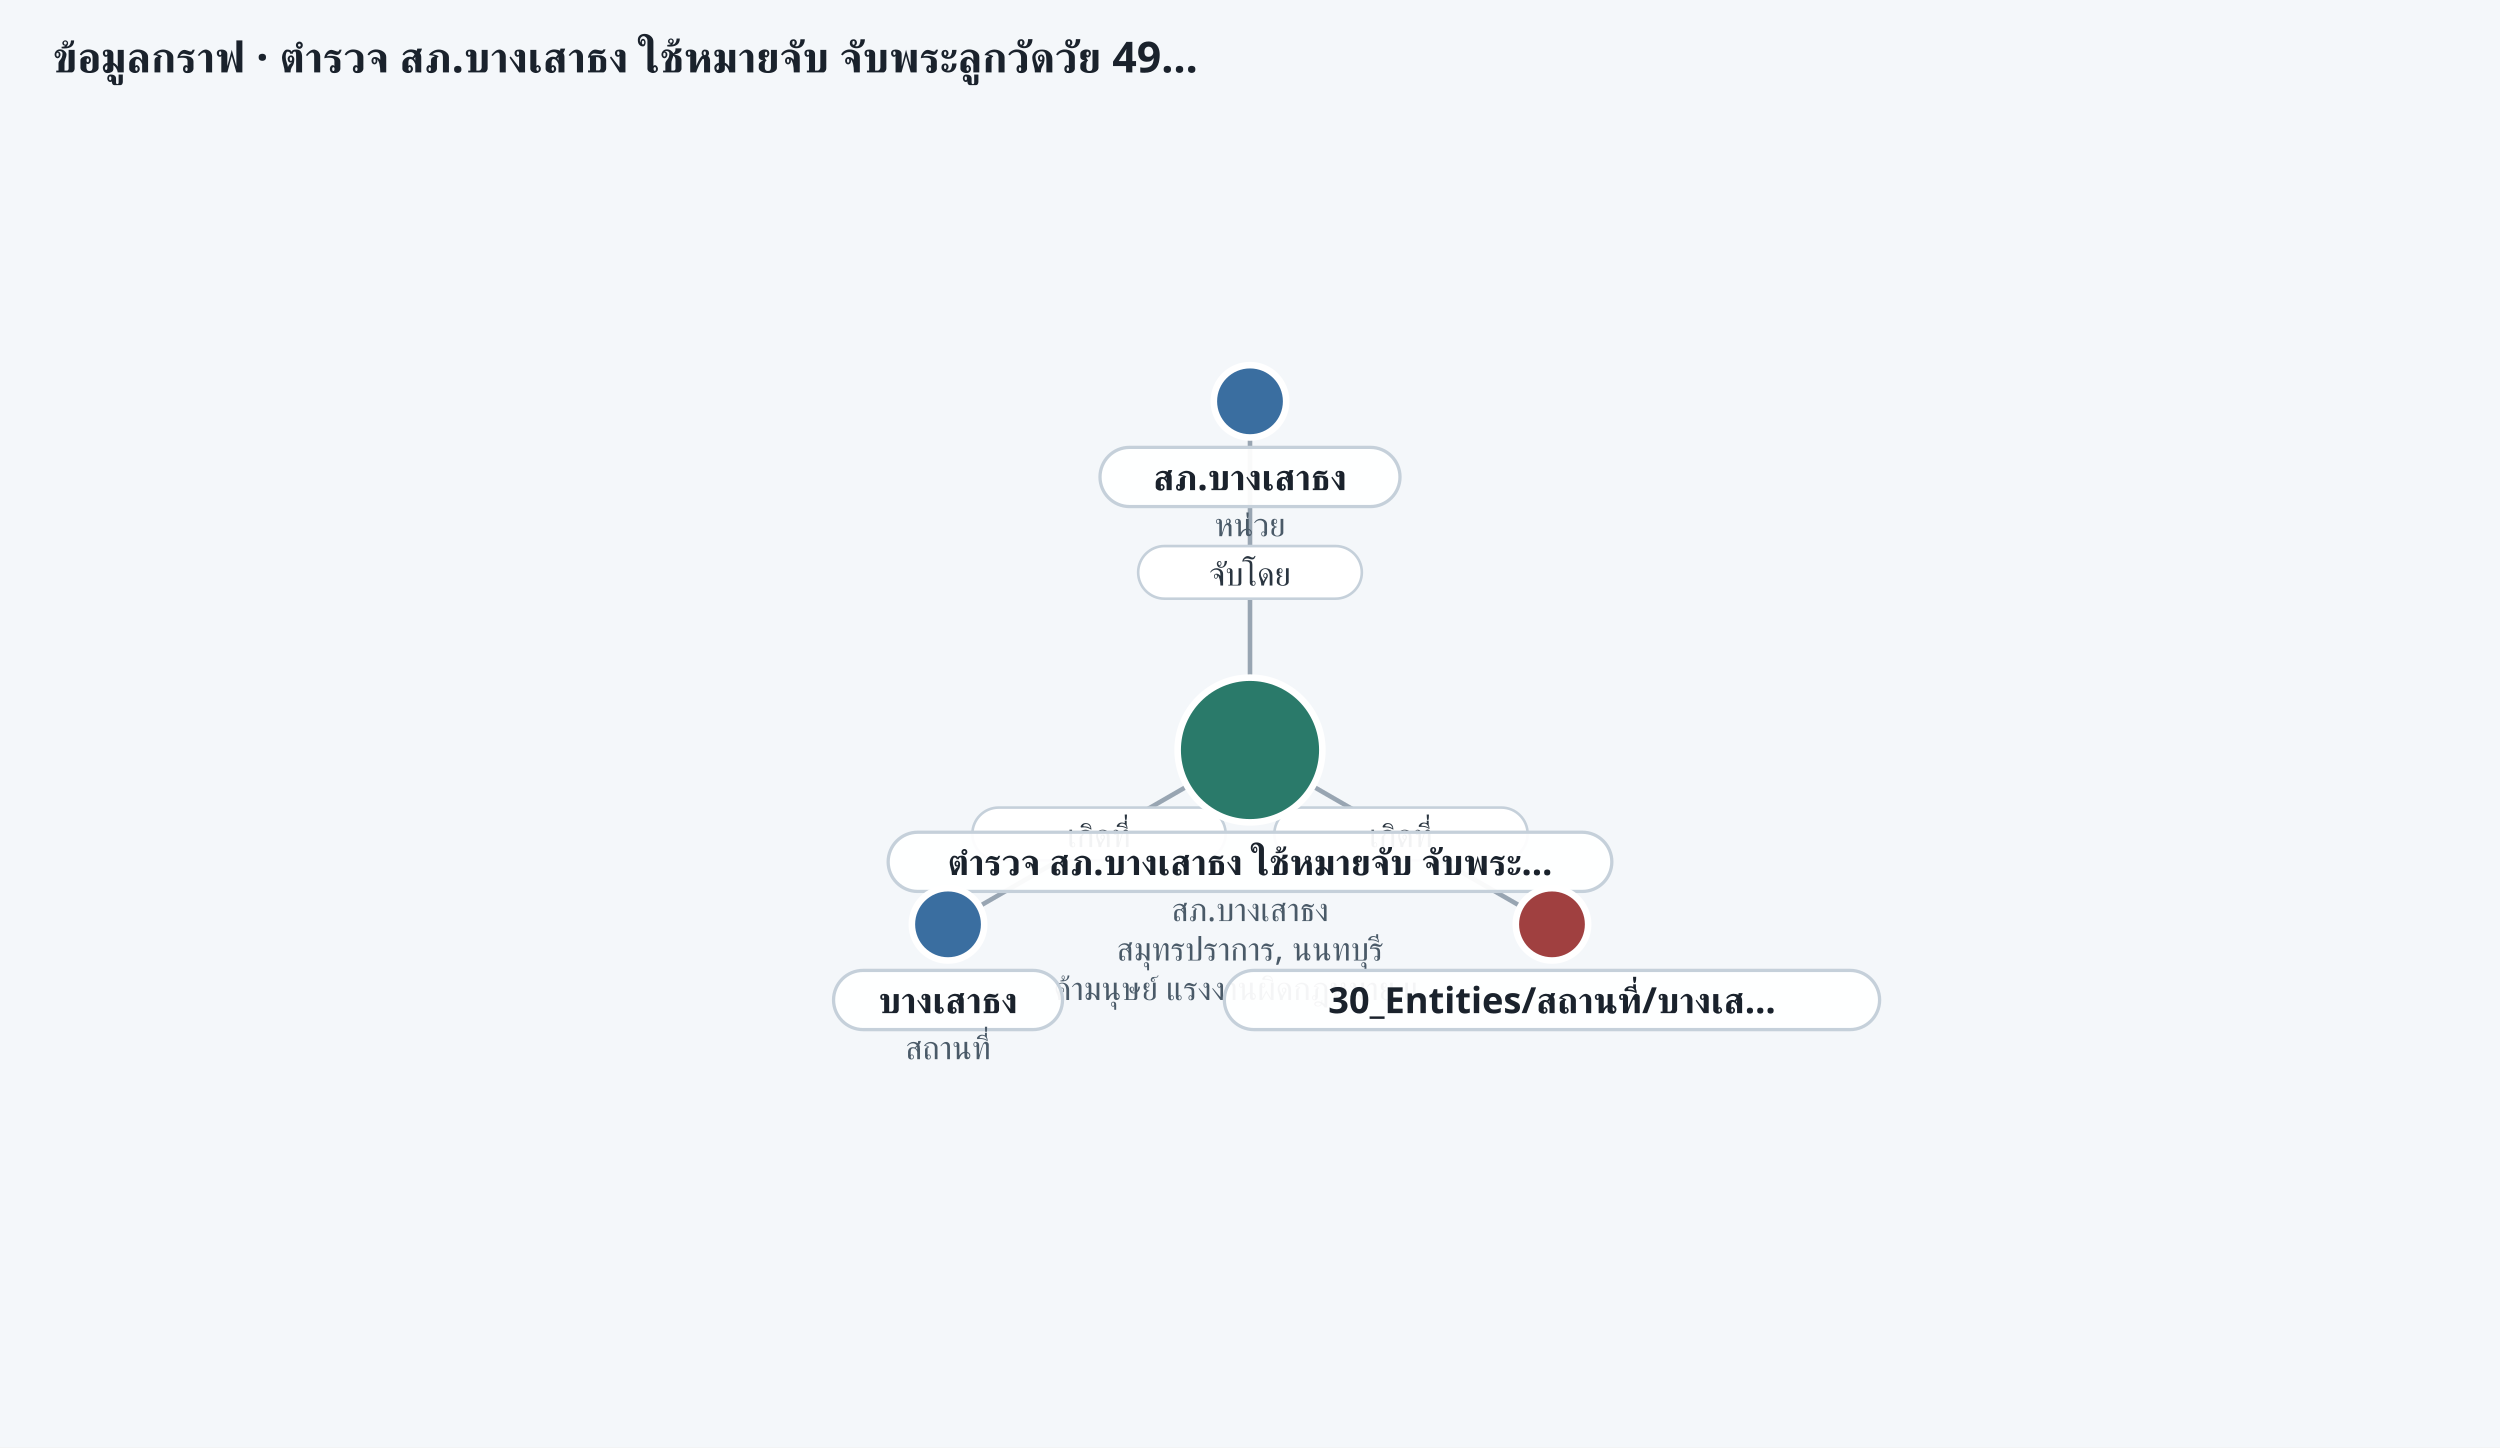
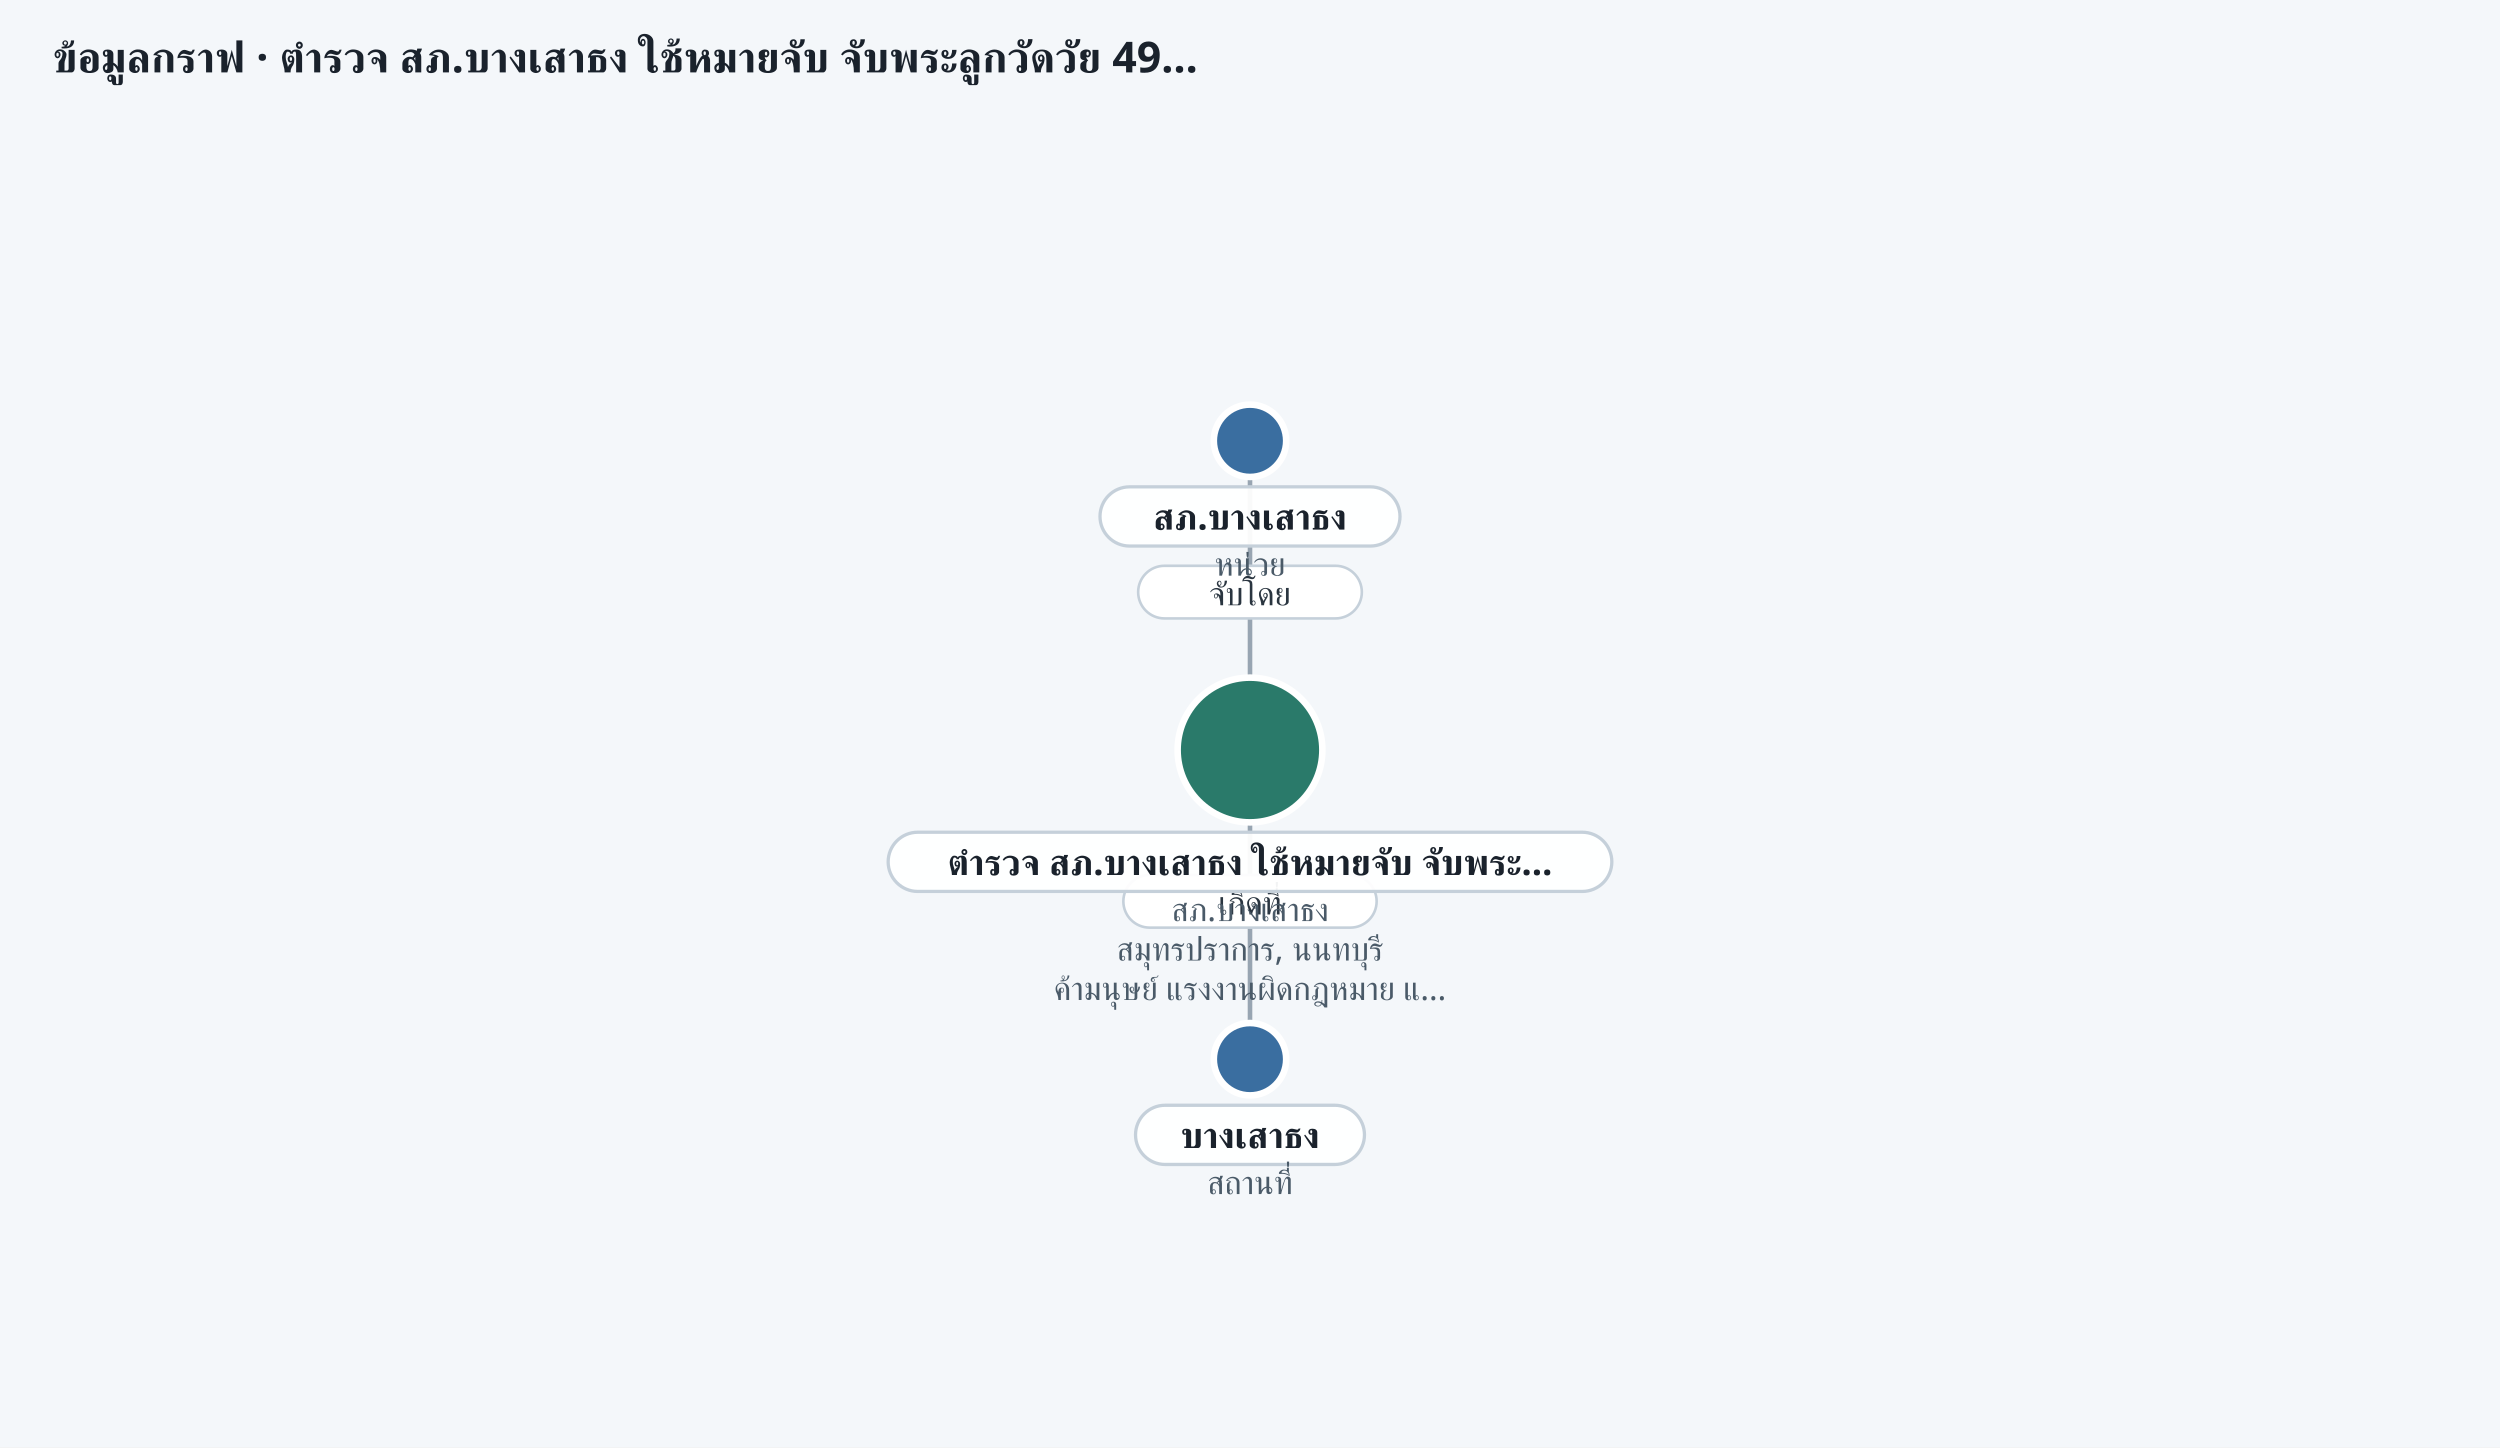
<svg xmlns="http://www.w3.org/2000/svg" width="760" height="440" viewBox="0 0 760 440" role="img" aria-label="ego graph 20261026-human-01">
  <rect width="100%" height="100%" fill="#f4f7fa" />
  <text x="16" y="22" font-size="13" font-weight="700" fill="#1a222c" font-family="Sarabun, Anuphan, sans-serif">ข้อมูลกราฟ · ตำรวจ สภ.บางเสาธง ใช้หมายจับ จับพระลูกวัดวัย 49…</text>
-   <line x1="380.0" y1="228.0" x2="380.0" y2="122.0" stroke="#7a8a9a" stroke-width="1.4" opacity="0.75" />
-   <rect x="346.0" y="166.0" width="68.0" height="16" rx="8" fill="#fff" stroke="#c5d0da" stroke-width="0.8" />
-   <text x="380.0" y="178.0" text-anchor="middle" font-size="10" fill="#2a3540" font-family="Sarabun, Anuphan, sans-serif">จับโดย</text>
-   <line x1="380.0" y1="228.0" x2="471.8" y2="281.0" stroke="#7a8a9a" stroke-width="1.4" opacity="0.75" />
-   <rect x="387.4" y="245.5" width="77.0" height="16" rx="8" fill="#fff" stroke="#c5d0da" stroke-width="0.8" />
-   <text x="425.9" y="257.5" text-anchor="middle" font-size="10" fill="#2a3540" font-family="Sarabun, Anuphan, sans-serif">เกิดที่</text>
-   <line x1="380.0" y1="228.0" x2="288.2" y2="281.0" stroke="#7a8a9a" stroke-width="1.4" opacity="0.75" />
-   <rect x="295.6" y="245.5" width="77.0" height="16" rx="8" fill="#fff" stroke="#c5d0da" stroke-width="0.8" />
-   <text x="334.1" y="257.5" text-anchor="middle" font-size="10" fill="#2a3540" font-family="Sarabun, Anuphan, sans-serif">เกิดที่</text>
+   <line x1="380.0" y1="228.0" x2="380.0" y2="134.0" stroke="#7a8a9a" stroke-width="1.4" opacity="0.75" />
+   <rect x="346.0" y="172.0" width="68.0" height="16" rx="8" fill="#fff" stroke="#c5d0da" stroke-width="0.8" />
+   <text x="380.0" y="184.0" text-anchor="middle" font-size="10" fill="#2a3540" font-family="Sarabun, Anuphan, sans-serif">จับโดย</text>
+   <line x1="380.0" y1="228.0" x2="380.0" y2="322.0" stroke="#7a8a9a" stroke-width="1.4" opacity="0.75" />
+   <rect x="341.5" y="266.0" width="77.0" height="16" rx="8" fill="#fff" stroke="#c5d0da" stroke-width="0.8" />
+   <text x="380.0" y="278.0" text-anchor="middle" font-size="10" fill="#2a3540" font-family="Sarabun, Anuphan, sans-serif">เกิดที่</text>
  <circle cx="380.0" cy="228.0" r="22" fill="#2a7a6a" stroke="#fff" stroke-width="2" />
  <rect x="270.0" y="253.0" width="220.0" height="18" rx="9" fill="rgba(255,255,255,0.94)" stroke="#c5d0da" />
  <text x="380.0" y="266.0" text-anchor="middle" font-size="11" font-weight="600" fill="#1a222c" font-family="Sarabun, Anuphan, sans-serif">ตำรวจ สภ.บางเสาธง ใช้หมายจับ จับพระ…</text>
  <text x="380.0" y="280.0" text-anchor="middle" font-size="10" fill="#4a5a68" font-family="Sarabun, Anuphan, sans-serif">สภ.บางเสาธง</text>
  <text x="380.0" y="292.0" text-anchor="middle" font-size="10" fill="#4a5a68" font-family="Sarabun, Anuphan, sans-serif">สมุทรปราการ, นนทบุรี</text>
  <text x="380.0" y="304.0" text-anchor="middle" font-size="10" fill="#4a5a68" font-family="Sarabun, Anuphan, sans-serif">ค้ามนุษย์ แรงงานผิดกฎหมาย แ…</text>
-   <circle cx="380.0" cy="122.0" r="11" fill="#3a6ea0" stroke="#fff" stroke-width="2" />
-   <rect x="334.4" y="136.0" width="91.2" height="18" rx="9" fill="rgba(255,255,255,0.94)" stroke="#c5d0da" />
-   <text x="380.0" y="149.0" text-anchor="middle" font-size="11" font-weight="600" fill="#1a222c" font-family="Sarabun, Anuphan, sans-serif">สภ.บางเสาธง</text>
-   <text x="380.0" y="163.0" text-anchor="middle" font-size="10" fill="#4a5a68" font-family="Sarabun, Anuphan, sans-serif">หน่วย</text>
-   <circle cx="471.8" cy="281.0" r="11" fill="#a04040" stroke="#fff" stroke-width="2" />
-   <rect x="372.2" y="295.0" width="199.2" height="18" rx="9" fill="rgba(255,255,255,0.94)" stroke="#c5d0da" />
-   <text x="471.8" y="308.0" text-anchor="middle" font-size="11" font-weight="600" fill="#1a222c" font-family="Sarabun, Anuphan, sans-serif">30_Entities/สถานที่/บางเส…</text>
-   <circle cx="288.2" cy="281.0" r="11" fill="#3a6ea0" stroke="#fff" stroke-width="2" />
-   <rect x="253.4" y="295.0" width="69.6" height="18" rx="9" fill="rgba(255,255,255,0.94)" stroke="#c5d0da" />
-   <text x="288.2" y="308.0" text-anchor="middle" font-size="11" font-weight="600" fill="#1a222c" font-family="Sarabun, Anuphan, sans-serif">บางเสาธง</text>
-   <text x="288.2" y="322.0" text-anchor="middle" font-size="10" fill="#4a5a68" font-family="Sarabun, Anuphan, sans-serif">สถานที่</text>
+   <circle cx="380.0" cy="134.0" r="11" fill="#3a6ea0" stroke="#fff" stroke-width="2" />
+   <rect x="334.4" y="148.0" width="91.2" height="18" rx="9" fill="rgba(255,255,255,0.94)" stroke="#c5d0da" />
+   <text x="380.0" y="161.0" text-anchor="middle" font-size="11" font-weight="600" fill="#1a222c" font-family="Sarabun, Anuphan, sans-serif">สภ.บางเสาธง</text>
+   <text x="380.0" y="175.0" text-anchor="middle" font-size="10" fill="#4a5a68" font-family="Sarabun, Anuphan, sans-serif">หน่วย</text>
+   <circle cx="380.0" cy="322.0" r="11" fill="#3a6ea0" stroke="#fff" stroke-width="2" />
+   <rect x="345.2" y="336.0" width="69.6" height="18" rx="9" fill="rgba(255,255,255,0.94)" stroke="#c5d0da" />
+   <text x="380.0" y="349.0" text-anchor="middle" font-size="11" font-weight="600" fill="#1a222c" font-family="Sarabun, Anuphan, sans-serif">บางเสาธง</text>
+   <text x="380.0" y="363.0" text-anchor="middle" font-size="10" fill="#4a5a68" font-family="Sarabun, Anuphan, sans-serif">สถานที่</text>
</svg>
